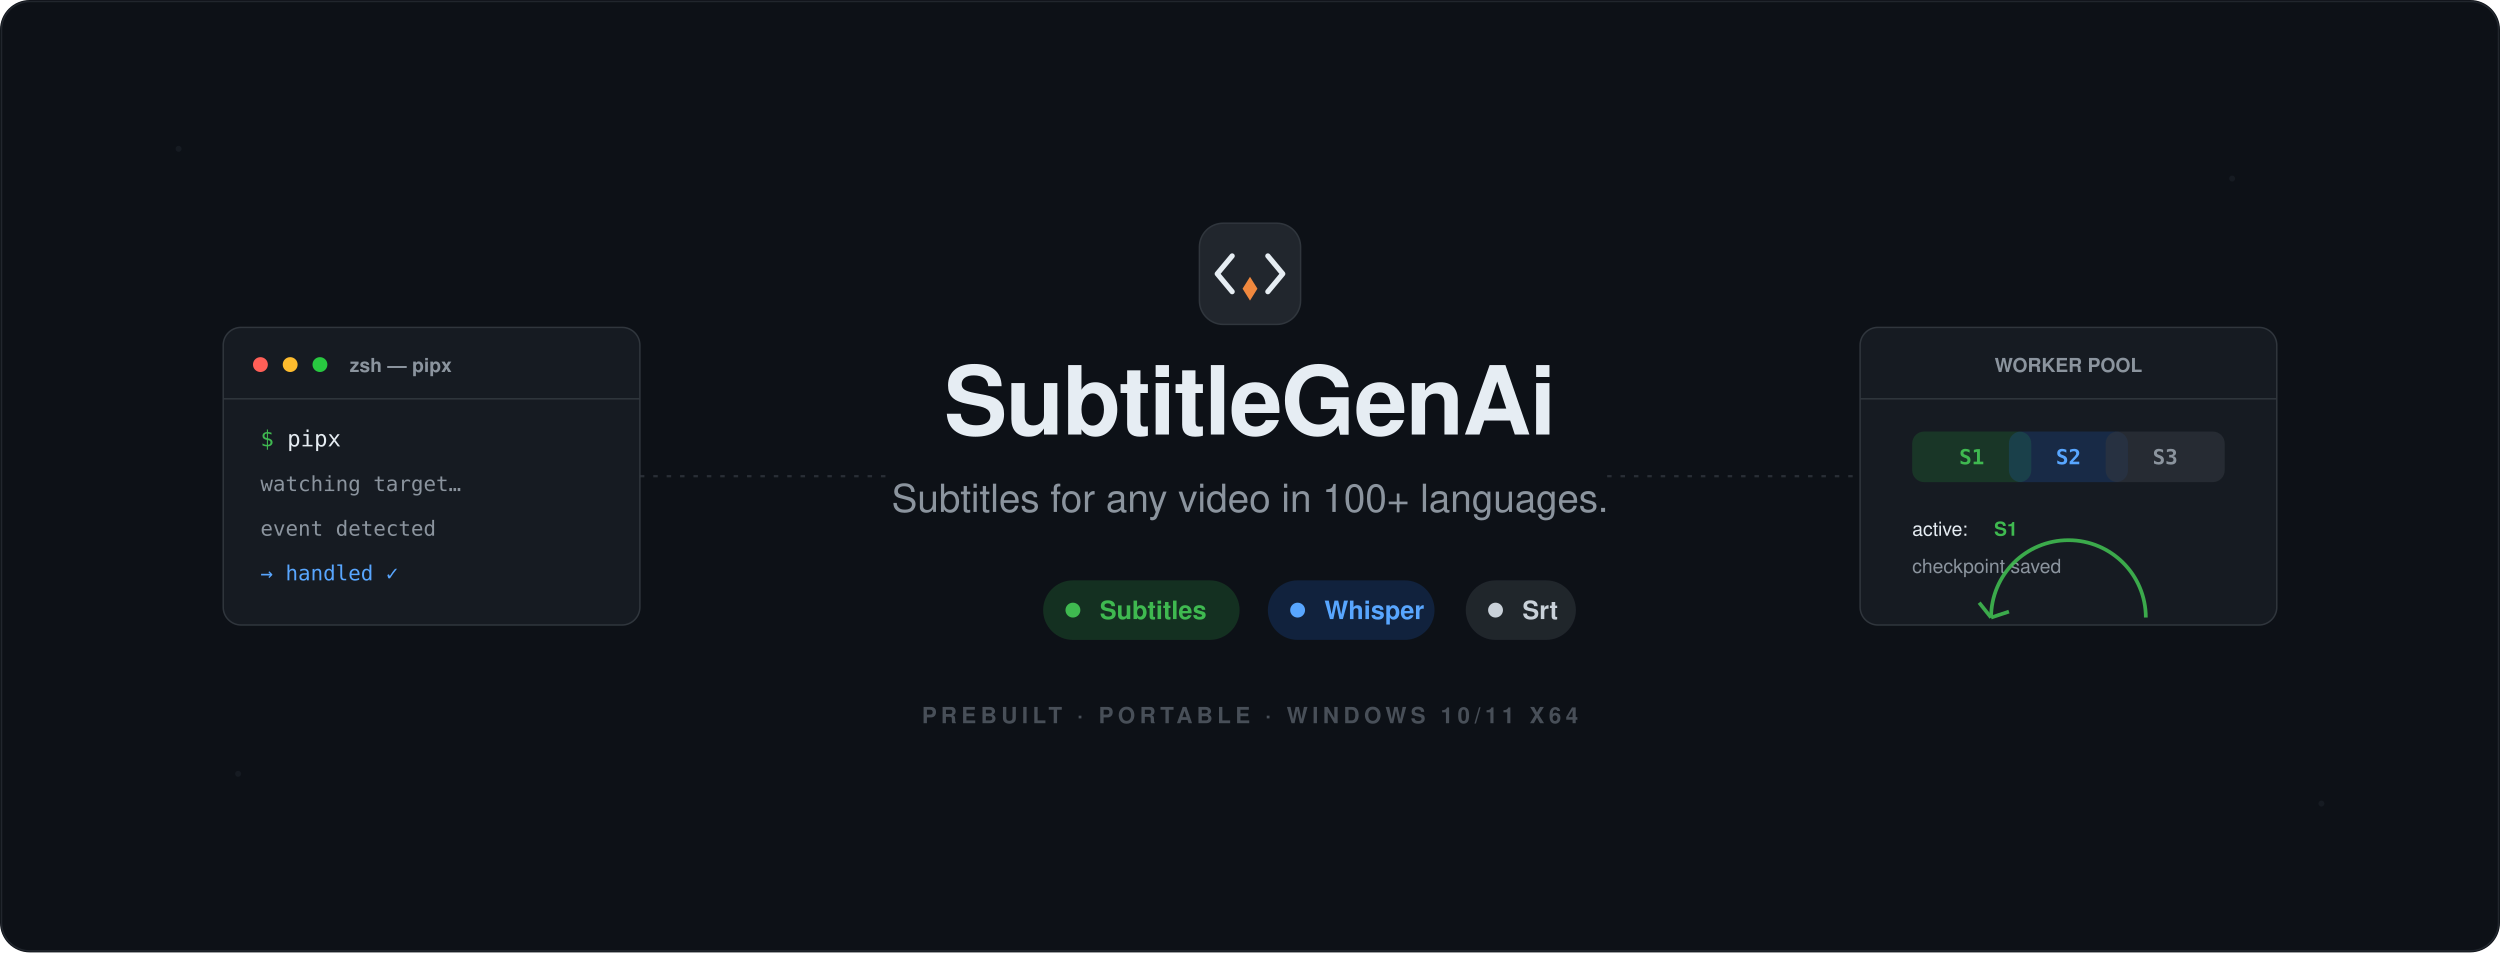
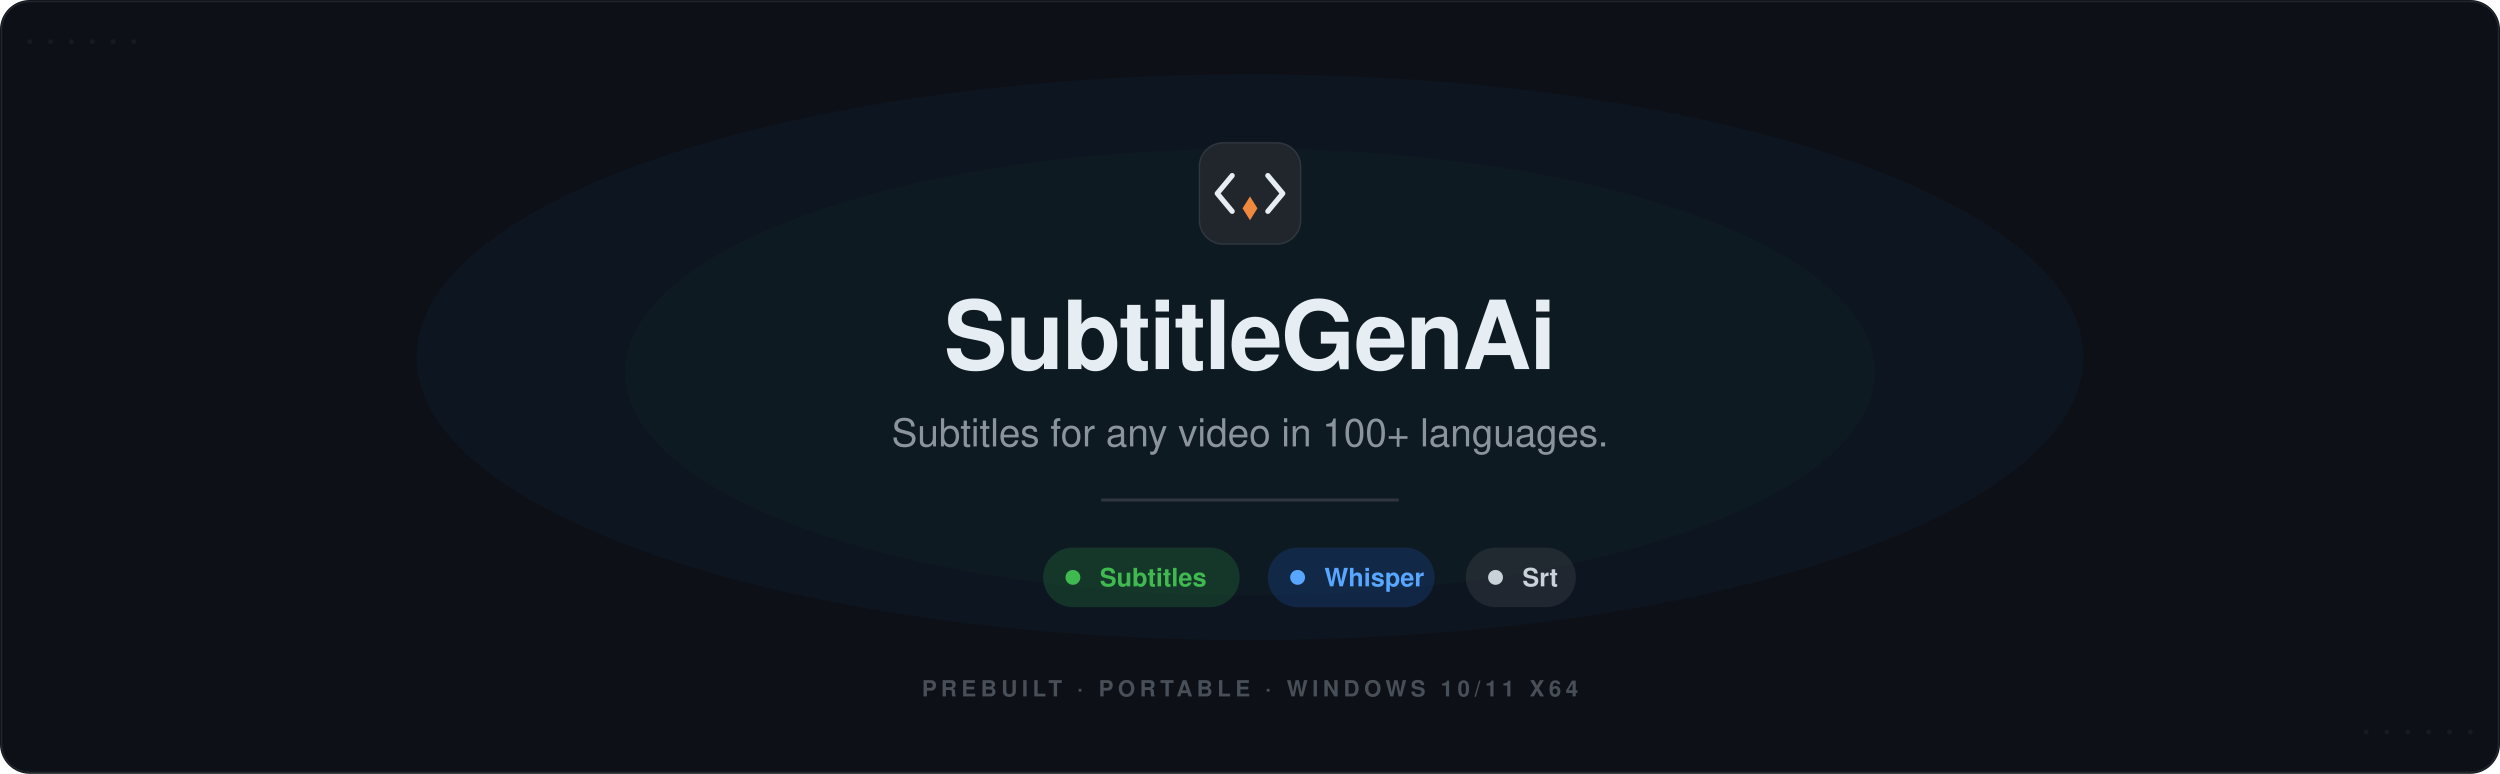
- <svg xmlns="http://www.w3.org/2000/svg" width="1680" height="640" viewBox="0 0 1680 640" fill="none" font-family="Segoe UI, Helvetica, Arial, sans-serif">
-   <rect width="1680" height="640" rx="20" fill="#0d1117" />
-   <rect x="1" y="1" width="1678" height="638" rx="19" fill="none" stroke="#21262d" />
+ <svg xmlns="http://www.w3.org/2000/svg" width="1680" height="520" viewBox="0 0 1680 520" fill="none" font-family="Segoe UI, Helvetica, Arial, sans-serif">
+   <rect width="1680" height="520" rx="20" fill="#0d1117" />
+   <rect x="1" y="1" width="1678" height="518" rx="19" fill="none" stroke="#21262d" />
+   <ellipse cx="840" cy="240" rx="560" ry="190" fill="#1f6feb" opacity="0.05" />
+   <ellipse cx="840" cy="250" rx="420" ry="150" fill="#238636" opacity="0.05" />
  <g fill="#161b22">
-     <circle cx="120" cy="100" r="2" />
-     <circle cx="1560" cy="540" r="2" />
-     <circle cx="1500" cy="120" r="2" />
-     <circle cx="160" cy="520" r="2" />
+     <circle cx="20" cy="28" r="1.6" />
+     <circle cx="34" cy="28" r="1.6" />
+     <circle cx="48" cy="28" r="1.6" />
+     <circle cx="62" cy="28" r="1.6" />
+     <circle cx="76" cy="28" r="1.6" />
+     <circle cx="90" cy="28" r="1.6" />
+     <circle cx="1660" cy="492" r="1.6" />
+     <circle cx="1646" cy="492" r="1.6" />
+     <circle cx="1632" cy="492" r="1.6" />
+     <circle cx="1618" cy="492" r="1.6" />
+     <circle cx="1604" cy="492" r="1.6" />
+     <circle cx="1590" cy="492" r="1.6" />
  </g>
  <g>
-     <rect x="150" y="220" width="280" height="200" rx="12" fill="#161b22" stroke="#30363d" />
-     <circle cx="175" cy="245" r="5" fill="#ff5f57" />
-     <circle cx="195" cy="245" r="5" fill="#febc2e" />
-     <circle cx="215" cy="245" r="5" fill="#28c840" />
-     <text x="235" y="250" fill="#8b949e" font-size="13" font-weight="600">zsh — pipx</text>
-     <line x1="150" y1="268" x2="430" y2="268" stroke="#30363d" />
-     <text x="175" y="300" font-family="Menlo, Consolas, monospace" font-size="15" fill="#3fb950">$</text>
-     <text x="193" y="300" font-family="Menlo, Consolas, monospace" font-size="15" fill="#e6edf3">pipx</text>
-     <text x="175" y="330" font-family="Menlo, Consolas, monospace" font-size="14" fill="#8b949e">watching target…</text>
-     <text x="175" y="360" font-family="Menlo, Consolas, monospace" font-size="14" fill="#8b949e">event detected</text>
-     <text x="175" y="390" font-family="Menlo, Consolas, monospace" font-size="14" fill="#58a6ff">→ handled ✓</text>
+     <rect x="806" y="96" width="68" height="68" rx="16" fill="#21262d" stroke="#30363d" />
+     <path d="M 828 118 l -10 12 l 10 12" stroke="#e6edf3" stroke-width="3.5" stroke-linecap="round" stroke-linejoin="round" fill="none" />
+     <path d="M 852 118 l 10 12 l -10 12" stroke="#e6edf3" stroke-width="3.5" stroke-linecap="round" stroke-linejoin="round" fill="none" />
+     <path d="M 840 132 l 5 8 l -5 8 l -5 -8 z" fill="#f0883e" />
  </g>
-   <g>
-     <rect x="1250" y="220" width="280" height="200" rx="12" fill="#161b22" stroke="#30363d" />
-     <text x="1390" y="250" text-anchor="middle" fill="#8b949e" font-size="13" font-weight="600">WORKER POOL</text>
-     <line x1="1250" y1="268" x2="1530" y2="268" stroke="#30363d" />
-     <rect x="1285" y="290" width="80" height="34" rx="8" fill="#238636" opacity="0.25" />
-     <text x="1325" y="312" text-anchor="middle" fill="#3fb950" font-size="14" font-weight="700" font-family="Menlo, Consolas, monospace">S1</text>
-     <rect x="1350" y="290" width="80" height="34" rx="8" fill="#1f6feb" opacity="0.18" />
-     <text x="1390" y="312" text-anchor="middle" fill="#58a6ff" font-size="14" font-weight="700" font-family="Menlo, Consolas, monospace">S2</text>
-     <rect x="1415" y="290" width="80" height="34" rx="8" fill="#30363d" opacity="0.6" />
-     <text x="1455" y="312" text-anchor="middle" fill="#8b949e" font-size="14" font-weight="700" font-family="Menlo, Consolas, monospace">S3</text>
-     <text x="1285" y="360" fill="#e6edf3" font-size="13">active:</text>
-     <text x="1340" y="360" fill="#3fb950" font-size="13" font-weight="700">S1</text>
-     <text x="1285" y="385" fill="#8b949e" font-size="13">checkpoint saved</text>
-     <g stroke="#3fb950" stroke-width="2.5" fill="none" opacity="0.9">
-       <path d="M 1338 415 A 44 44 0 1 1 1442 415" />
-       <path d="M 1338 415 l -8 -10 M 1338 415 l 12 -4" />
-     </g>
-   </g>
-   <g stroke="#30363d" stroke-width="1.5" stroke-dasharray="3 6" opacity="0.8">
-     <line x1="430" y1="320" x2="600" y2="320" />
-     <line x1="1080" y1="320" x2="1250" y2="320" />
-   </g>
-   <g>
-     <rect x="806" y="150" width="68" height="68" rx="16" fill="#21262d" stroke="#30363d" />
-     <path d="M 828 172 l -10 12 l 10 12" stroke="#e6edf3" stroke-width="3.5" stroke-linecap="round" stroke-linejoin="round" fill="none" />
-     <path d="M 852 172 l 10 12 l -10 12" stroke="#e6edf3" stroke-width="3.5" stroke-linecap="round" stroke-linejoin="round" fill="none" />
-     <path d="M 840 186 l 5 8 l -5 8 l -5 -8 z" fill="#f0883e" />
-   </g>
-   <text x="840" y="292" text-anchor="middle" fill="#e6edf3" font-size="64" font-weight="800" letter-spacing="-1">SubtitleGenAi</text>
-   <text x="840" y="344" text-anchor="middle" fill="#8b949e" font-size="26" font-weight="500">Subtitles for any video in 100+ languages.</text>
-   <rect x="701" y="390" width="132" height="40" rx="20" fill="#2ea043" opacity="0.22" />
-   <circle cx="721" cy="410" r="5" fill="#3fb950" />
-   <text x="739" y="416" fill="#3fb950" font-size="17" font-weight="600">Subtitles</text>
-   <rect x="852" y="390" width="112" height="40" rx="20" fill="#1f6feb" opacity="0.18" />
-   <circle cx="872" cy="410" r="5" fill="#58a6ff" />
-   <text x="890" y="416" fill="#58a6ff" font-size="17" font-weight="600">Whisper</text>
-   <rect x="985" y="390" width="74" height="40" rx="20" fill="#30363d" opacity="0.55" />
-   <circle cx="1005" cy="410" r="5" fill="#c9d1d9" />
-   <text x="1023" y="416" fill="#c9d1d9" font-size="17" font-weight="600">Srt</text>
-   <text x="840" y="486" text-anchor="middle" fill="#484f58" font-size="15" font-weight="600" letter-spacing="3">PREBUILT · PORTABLE · WINDOWS 10/11 X64</text>
+   <text x="840" y="248" text-anchor="middle" fill="#e6edf3" font-size="64" font-weight="800" letter-spacing="-1">SubtitleGenAi</text>
+   <text x="840" y="300" text-anchor="middle" fill="#8b949e" font-size="26" font-weight="500">Subtitles for any video in 100+ languages.</text>
+   <line x1="740" y1="336" x2="940" y2="336" stroke="#30363d" stroke-width="2" />
+   <rect x="701" y="368" width="132" height="40" rx="20" fill="#2ea043" opacity="0.22" />
+   <circle cx="721" cy="388" r="5" fill="#3fb950" />
+   <text x="739" y="394" fill="#3fb950" font-size="17" font-weight="600">Subtitles</text>
+   <rect x="852" y="368" width="112" height="40" rx="20" fill="#1f6feb" opacity="0.18" />
+   <circle cx="872" cy="388" r="5" fill="#58a6ff" />
+   <text x="890" y="394" fill="#58a6ff" font-size="17" font-weight="600">Whisper</text>
+   <rect x="985" y="368" width="74" height="40" rx="20" fill="#30363d" opacity="0.55" />
+   <circle cx="1005" cy="388" r="5" fill="#c9d1d9" />
+   <text x="1023" y="394" fill="#c9d1d9" font-size="17" font-weight="600">Srt</text>
+   <text x="840" y="468" text-anchor="middle" fill="#484f58" font-size="15" font-weight="600" letter-spacing="3">PREBUILT · PORTABLE · WINDOWS 10/11 X64</text>
</svg>
